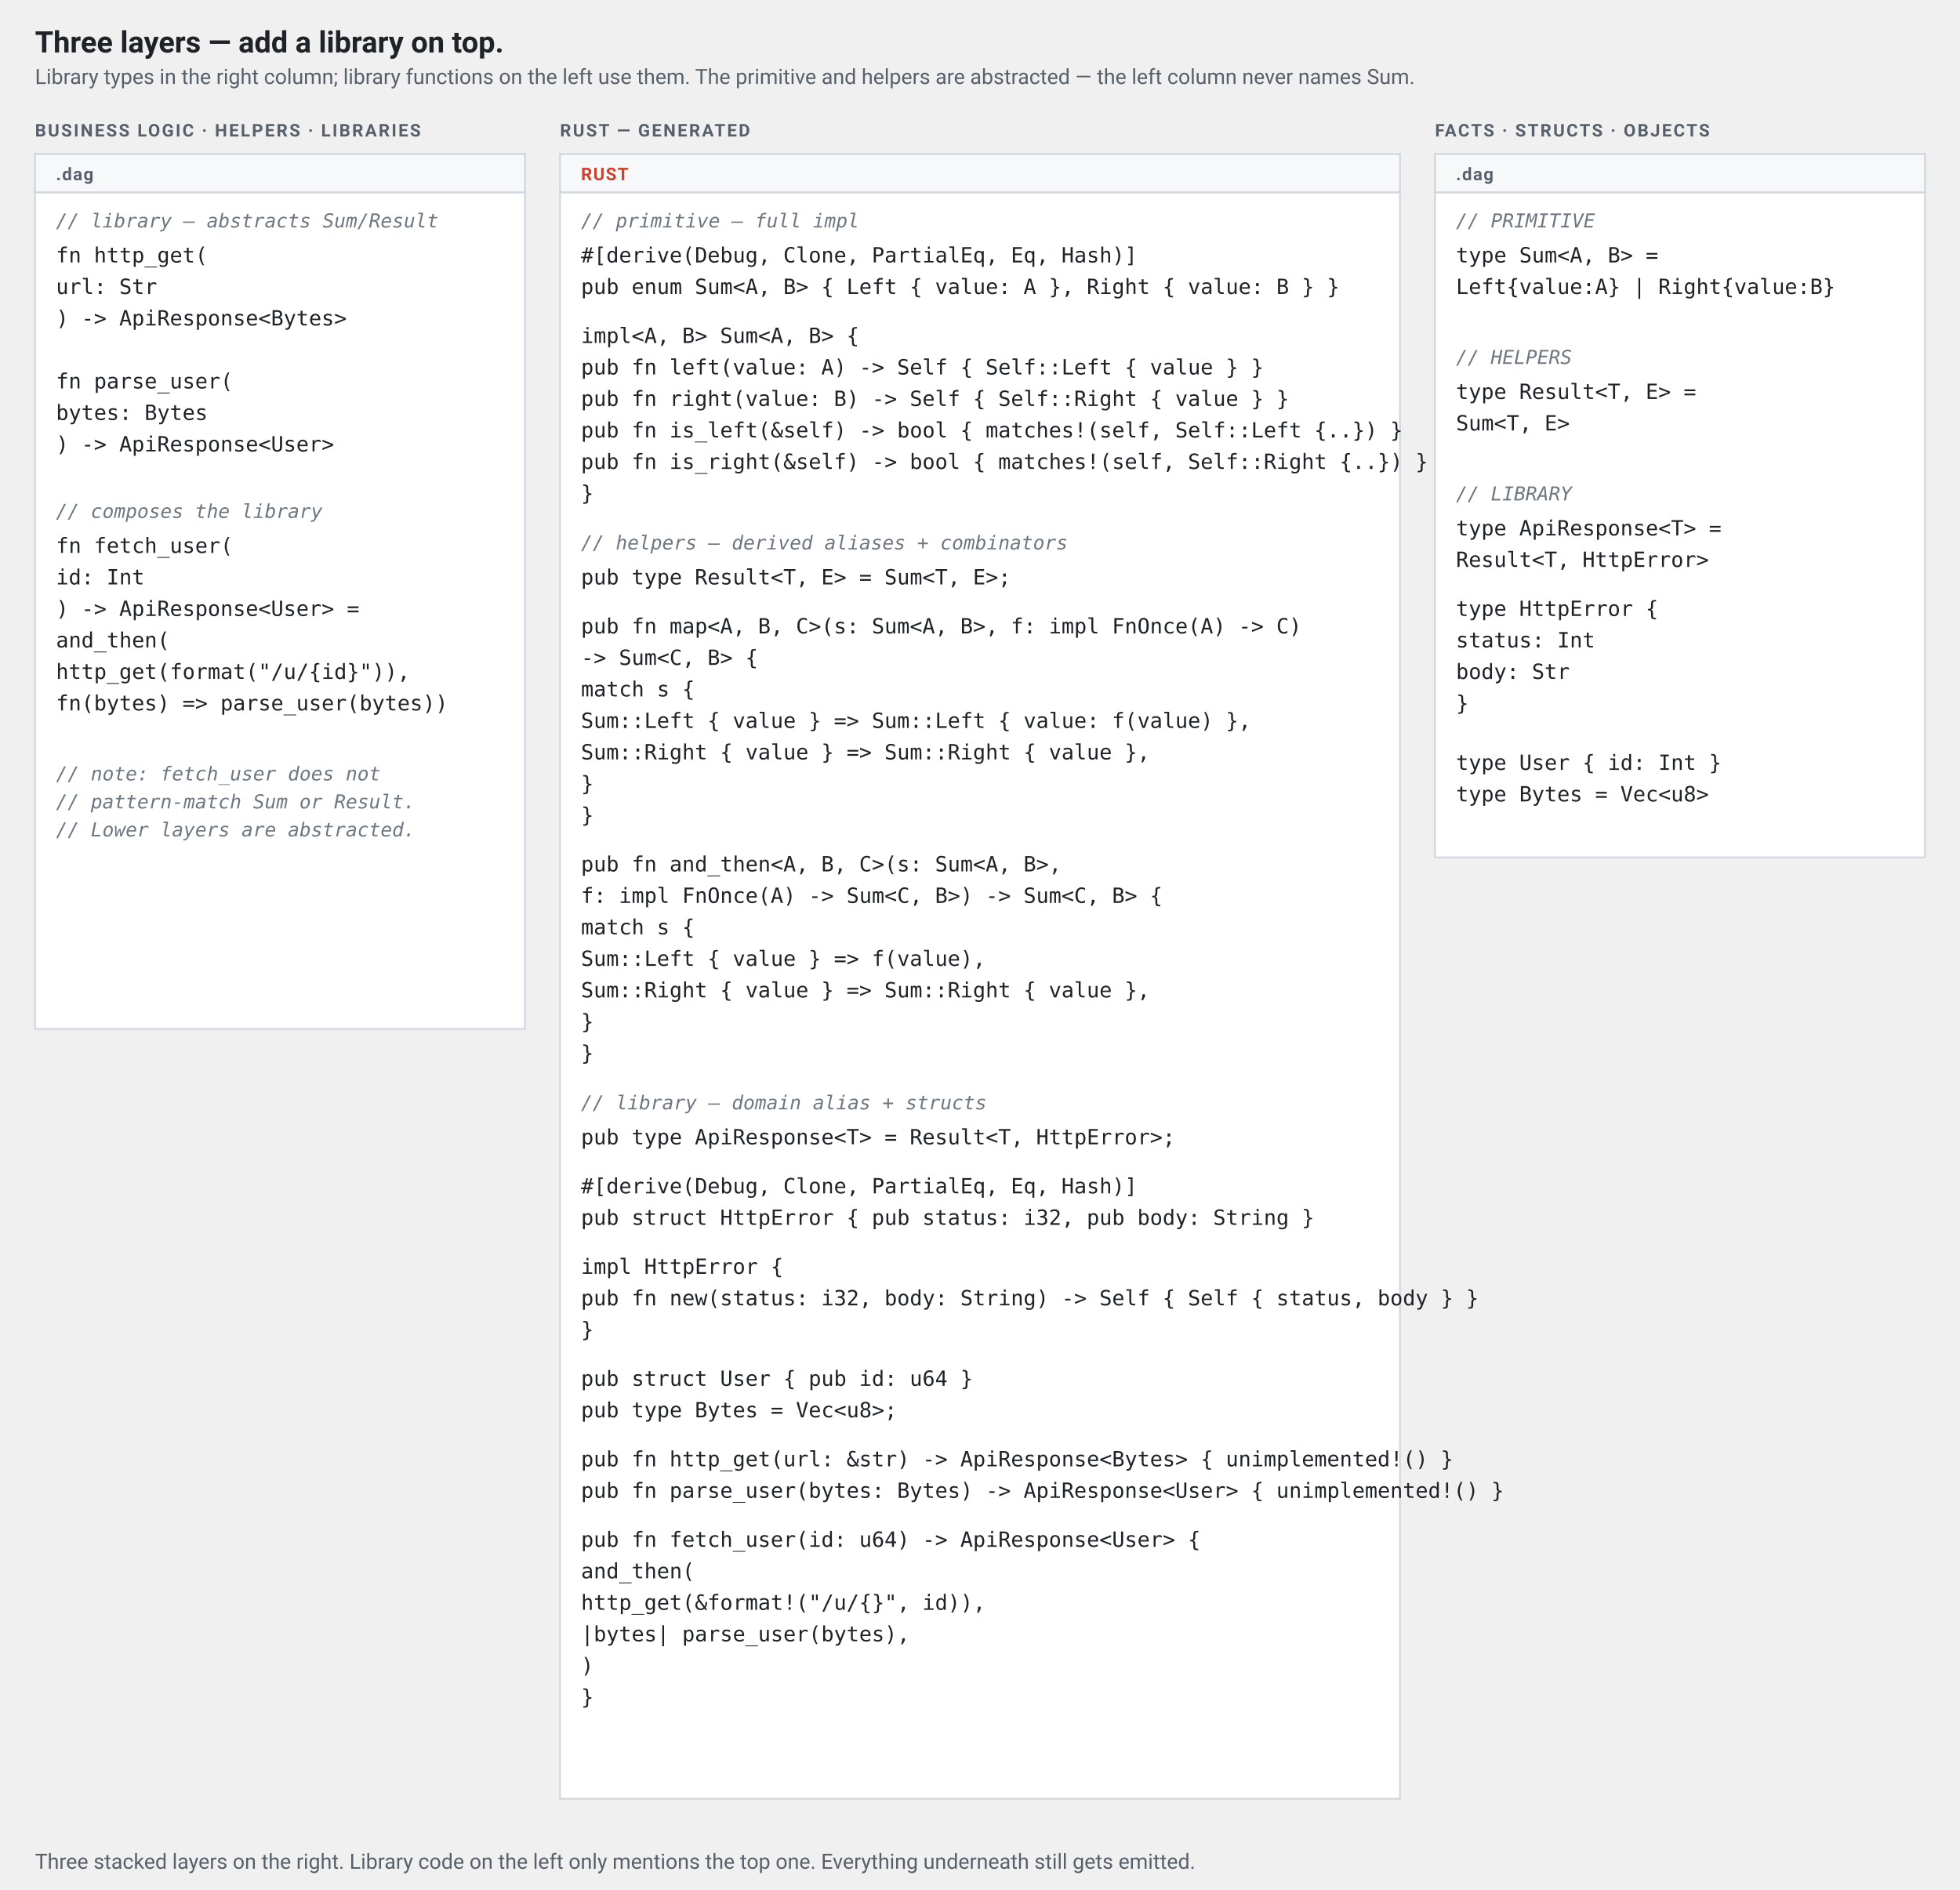
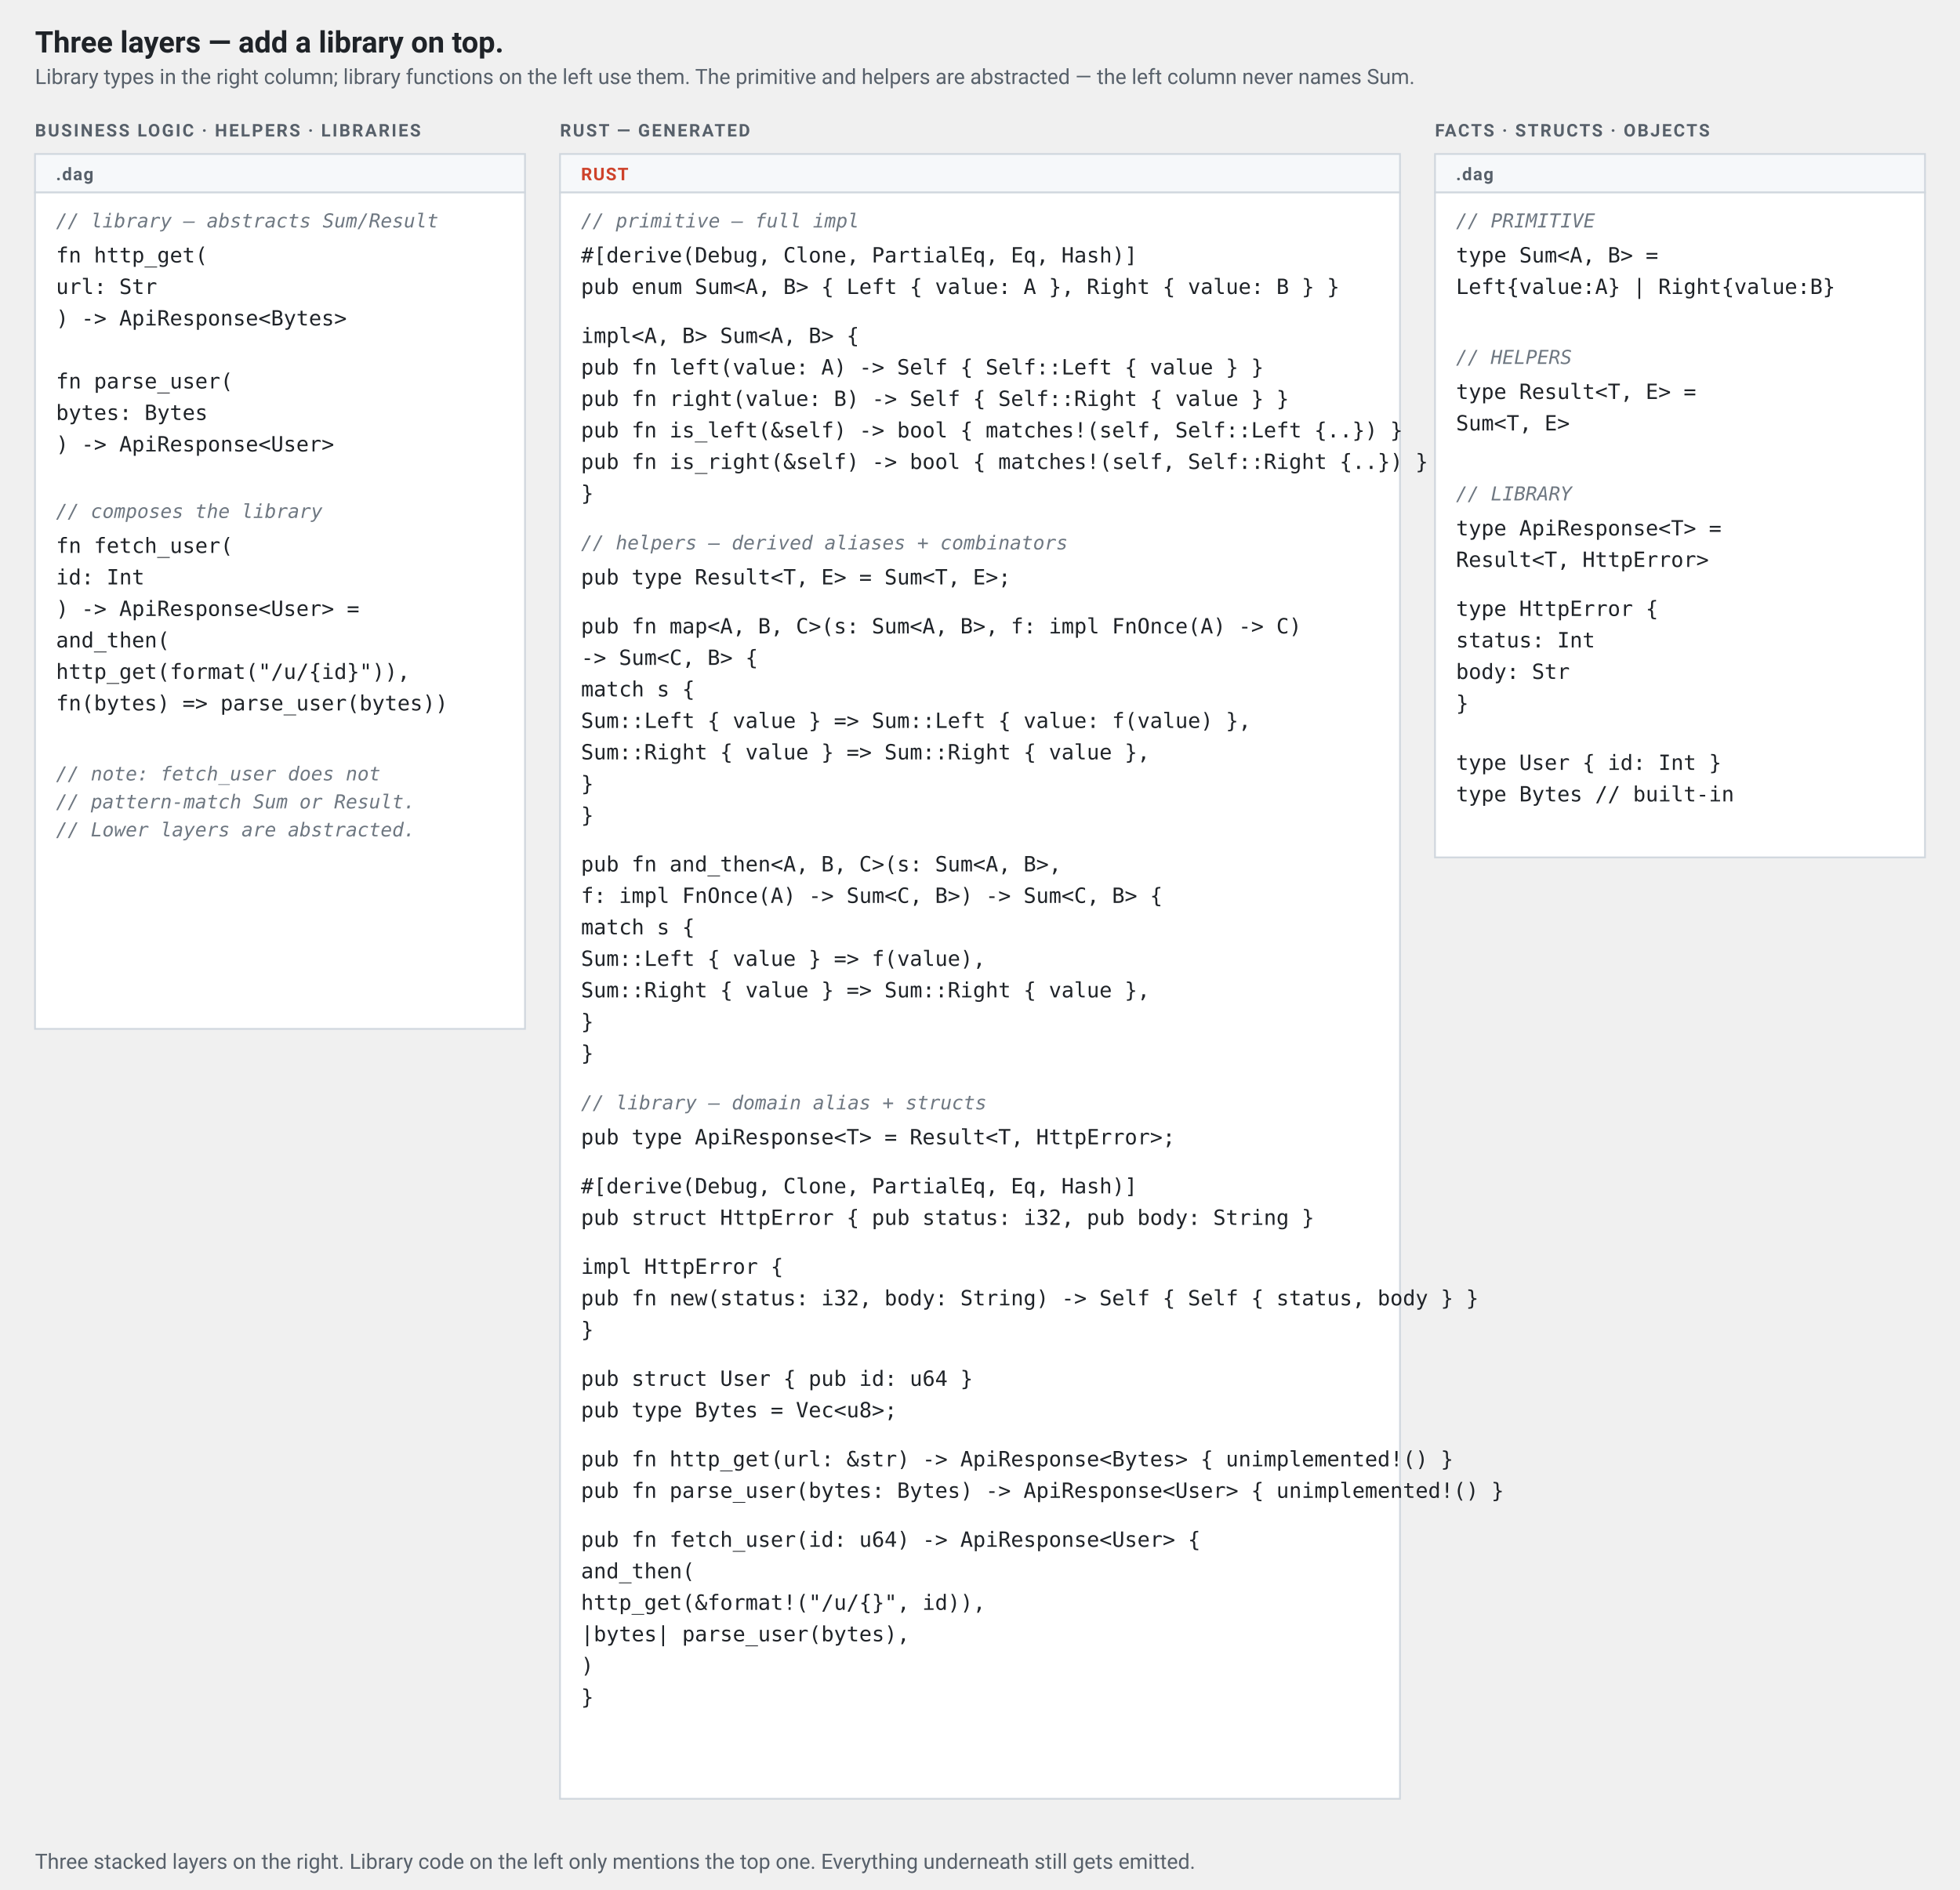
<svg xmlns="http://www.w3.org/2000/svg" viewBox="0 0 1120 1080" font-family="-apple-system, BlinkMacSystemFont, 'Segoe UI', Roboto, sans-serif">
  <defs>
    <style>
      .title { font-size: 17px; font-weight: 600; fill: #1f2328; }
      .sub { font-size: 12px; fill: #57606a; }
      .col-label { font-size: 10px; font-weight: 700; fill: #57606a; letter-spacing: 0.10em; }
      .badge { font-size: 10px; font-weight: 700; letter-spacing: 0.06em; }
      .badge-rust { fill: #ce422b; }
      .badge-dag  { fill: #57606a; }
      .code   { font-family: ui-monospace, 'SF Mono', Menlo, Consolas, monospace; font-size: 12px; fill: #1f2328; }
      .layer  { font-family: ui-monospace, 'SF Mono', Menlo, Consolas, monospace; font-size: 11px; font-style: italic; fill: #6e7781; }
      .card { fill: #ffffff; stroke: #d0d7de; stroke-width: 1; }
      .card-header { fill: #f6f8fa; stroke: #d0d7de; stroke-width: 1; }
      .abstract { fill: #f6f8fa; stroke: #d0d7de; stroke-width: 1; stroke-dasharray: 3 3; }
    </style>
  </defs>
  <text x="20" y="30" class="title">Three layers — add a library on top.</text>
  <text x="20" y="48" class="sub">Library types in the right column; library functions on the left use them. The primitive and helpers are abstracted — the left column never names Sum.</text>
  <text x="20" y="78" class="col-label">BUSINESS LOGIC · HELPERS · LIBRARIES</text>
  <text x="320" y="78" class="col-label">RUST — GENERATED</text>
  <text x="820" y="78" class="col-label">FACTS · STRUCTS · OBJECTS</text>
  <rect x="20" y="88" width="280" height="22" class="card-header" />
  <text x="32" y="103" class="badge badge-dag">.dag</text>
  <rect x="20" y="110" width="280" height="478" class="card" />
  <text x="32" y="130" class="layer">// library — abstracts Sum/Result</text>
  <text x="32" y="150" class="code">fn http_get(</text>
  <text x="32" y="168" class="code">    url: Str</text>
  <text x="32" y="186" class="code">) -&gt; ApiResponse&lt;Bytes&gt;</text>
  <text x="32" y="222" class="code">fn parse_user(</text>
  <text x="32" y="240" class="code">    bytes: Bytes</text>
  <text x="32" y="258" class="code">) -&gt; ApiResponse&lt;User&gt;</text>
  <text x="32" y="296" class="layer">// composes the library</text>
  <text x="32" y="316" class="code">fn fetch_user(</text>
  <text x="32" y="334" class="code">    id: Int</text>
  <text x="32" y="352" class="code">) -&gt; ApiResponse&lt;User&gt; =</text>
  <text x="32" y="370" class="code">  and_then(</text>
  <text x="32" y="388" class="code">    http_get(format("/u/{id}")),</text>
  <text x="32" y="406" class="code">    fn(bytes) =&gt; parse_user(bytes))</text>
  <text x="32" y="446" class="layer">// note: fetch_user does not</text>
  <text x="32" y="462" class="layer">// pattern-match Sum or Result.</text>
  <text x="32" y="478" class="layer">// Lower layers are abstracted.</text>
  <rect x="320" y="88" width="480" height="22" class="card-header" />
  <text x="332" y="103" class="badge badge-rust">RUST</text>
  <rect x="320" y="110" width="480" height="918" class="card" />
  <text x="332" y="130" class="layer">// primitive — full impl</text>
  <text x="332" y="150" class="code">#[derive(Debug, Clone, PartialEq, Eq, Hash)]</text>
  <text x="332" y="168" class="code">pub enum Sum&lt;A, B&gt; { Left { value: A }, Right { value: B } }</text>
  <text x="332" y="196" class="code">impl&lt;A, B&gt; Sum&lt;A, B&gt; {</text>
  <text x="332" y="214" class="code">    pub fn left(value: A)  -&gt; Self { Self::Left  { value } }</text>
  <text x="332" y="232" class="code">    pub fn right(value: B) -&gt; Self { Self::Right { value } }</text>
  <text x="332" y="250" class="code">    pub fn is_left(&amp;self)  -&gt; bool { matches!(self, Self::Left  {..}) }</text>
  <text x="332" y="268" class="code">    pub fn is_right(&amp;self) -&gt; bool { matches!(self, Self::Right {..}) }</text>
  <text x="332" y="286" class="code">}</text>
  <text x="332" y="314" class="layer">// helpers — derived aliases + combinators</text>
  <text x="332" y="334" class="code">pub type Result&lt;T, E&gt; = Sum&lt;T, E&gt;;</text>
  <text x="332" y="362" class="code">pub fn map&lt;A, B, C&gt;(s: Sum&lt;A, B&gt;, f: impl FnOnce(A) -&gt; C)</text>
  <text x="332" y="380" class="code">    -&gt; Sum&lt;C, B&gt; {</text>
  <text x="332" y="398" class="code">    match s {</text>
  <text x="332" y="416" class="code">        Sum::Left  { value } =&gt; Sum::Left  { value: f(value) },</text>
  <text x="332" y="434" class="code">        Sum::Right { value } =&gt; Sum::Right { value },</text>
  <text x="332" y="452" class="code">    }</text>
  <text x="332" y="470" class="code">}</text>
  <text x="332" y="498" class="code">pub fn and_then&lt;A, B, C&gt;(s: Sum&lt;A, B&gt;,</text>
  <text x="332" y="516" class="code">    f: impl FnOnce(A) -&gt; Sum&lt;C, B&gt;) -&gt; Sum&lt;C, B&gt; {</text>
  <text x="332" y="534" class="code">    match s {</text>
  <text x="332" y="552" class="code">        Sum::Left  { value } =&gt; f(value),</text>
  <text x="332" y="570" class="code">        Sum::Right { value } =&gt; Sum::Right { value },</text>
  <text x="332" y="588" class="code">    }</text>
  <text x="332" y="606" class="code">}</text>
  <text x="332" y="634" class="layer">// library — domain alias + structs</text>
  <text x="332" y="654" class="code">pub type ApiResponse&lt;T&gt; = Result&lt;T, HttpError&gt;;</text>
  <text x="332" y="682" class="code">#[derive(Debug, Clone, PartialEq, Eq, Hash)]</text>
  <text x="332" y="700" class="code">pub struct HttpError { pub status: i32, pub body: String }</text>
  <text x="332" y="728" class="code">impl HttpError {</text>
  <text x="332" y="746" class="code">    pub fn new(status: i32, body: String) -&gt; Self { Self { status, body } }</text>
  <text x="332" y="764" class="code">}</text>
  <text x="332" y="792" class="code">pub struct User { pub id: u64 }</text>
  <text x="332" y="810" class="code">pub type Bytes = Vec&lt;u8&gt;;</text>
  <text x="332" y="838" class="code">pub fn http_get(url: &amp;str) -&gt; ApiResponse&lt;Bytes&gt; { unimplemented!() }</text>
  <text x="332" y="856" class="code">pub fn parse_user(bytes: Bytes) -&gt; ApiResponse&lt;User&gt; { unimplemented!() }</text>
  <text x="332" y="884" class="code">pub fn fetch_user(id: u64) -&gt; ApiResponse&lt;User&gt; {</text>
  <text x="332" y="902" class="code">    and_then(</text>
  <text x="332" y="920" class="code">        http_get(&amp;format!("/u/{}", id)),</text>
  <text x="332" y="938" class="code">        |bytes| parse_user(bytes),</text>
  <text x="332" y="956" class="code">    )</text>
  <text x="332" y="974" class="code">}</text>
  <rect x="820" y="88" width="280" height="22" class="card-header" />
  <text x="832" y="103" class="badge badge-dag">.dag</text>
  <rect x="820" y="110" width="280" height="380" class="card" />
  <text x="832" y="130" class="layer">// PRIMITIVE</text>
  <text x="832" y="150" class="code">type Sum&lt;A, B&gt; =</text>
  <text x="832" y="168" class="code">  Left{value:A} | Right{value:B}</text>
  <text x="832" y="208" class="layer">// HELPERS</text>
  <text x="832" y="228" class="code">type Result&lt;T, E&gt; =</text>
  <text x="832" y="246" class="code">  Sum&lt;T, E&gt;</text>
  <text x="832" y="286" class="layer">// LIBRARY</text>
  <text x="832" y="306" class="code">type ApiResponse&lt;T&gt; =</text>
  <text x="832" y="324" class="code">  Result&lt;T, HttpError&gt;</text>
  <text x="832" y="352" class="code">type HttpError {</text>
  <text x="832" y="370" class="code">  status: Int</text>
  <text x="832" y="388" class="code">  body:   Str</text>
  <text x="832" y="406" class="code">}</text>
  <text x="832" y="440" class="code">type User { id: Int }</text>
-   <text x="832" y="458" class="code">type Bytes = Vec&lt;u8&gt;</text>
+   <text x="832" y="458" class="code">type Bytes  // built-in</text>
  <text x="20" y="1068" class="sub">Three stacked layers on the right. Library code on the left only mentions the top one. Everything underneath still gets emitted.</text>
</svg>
